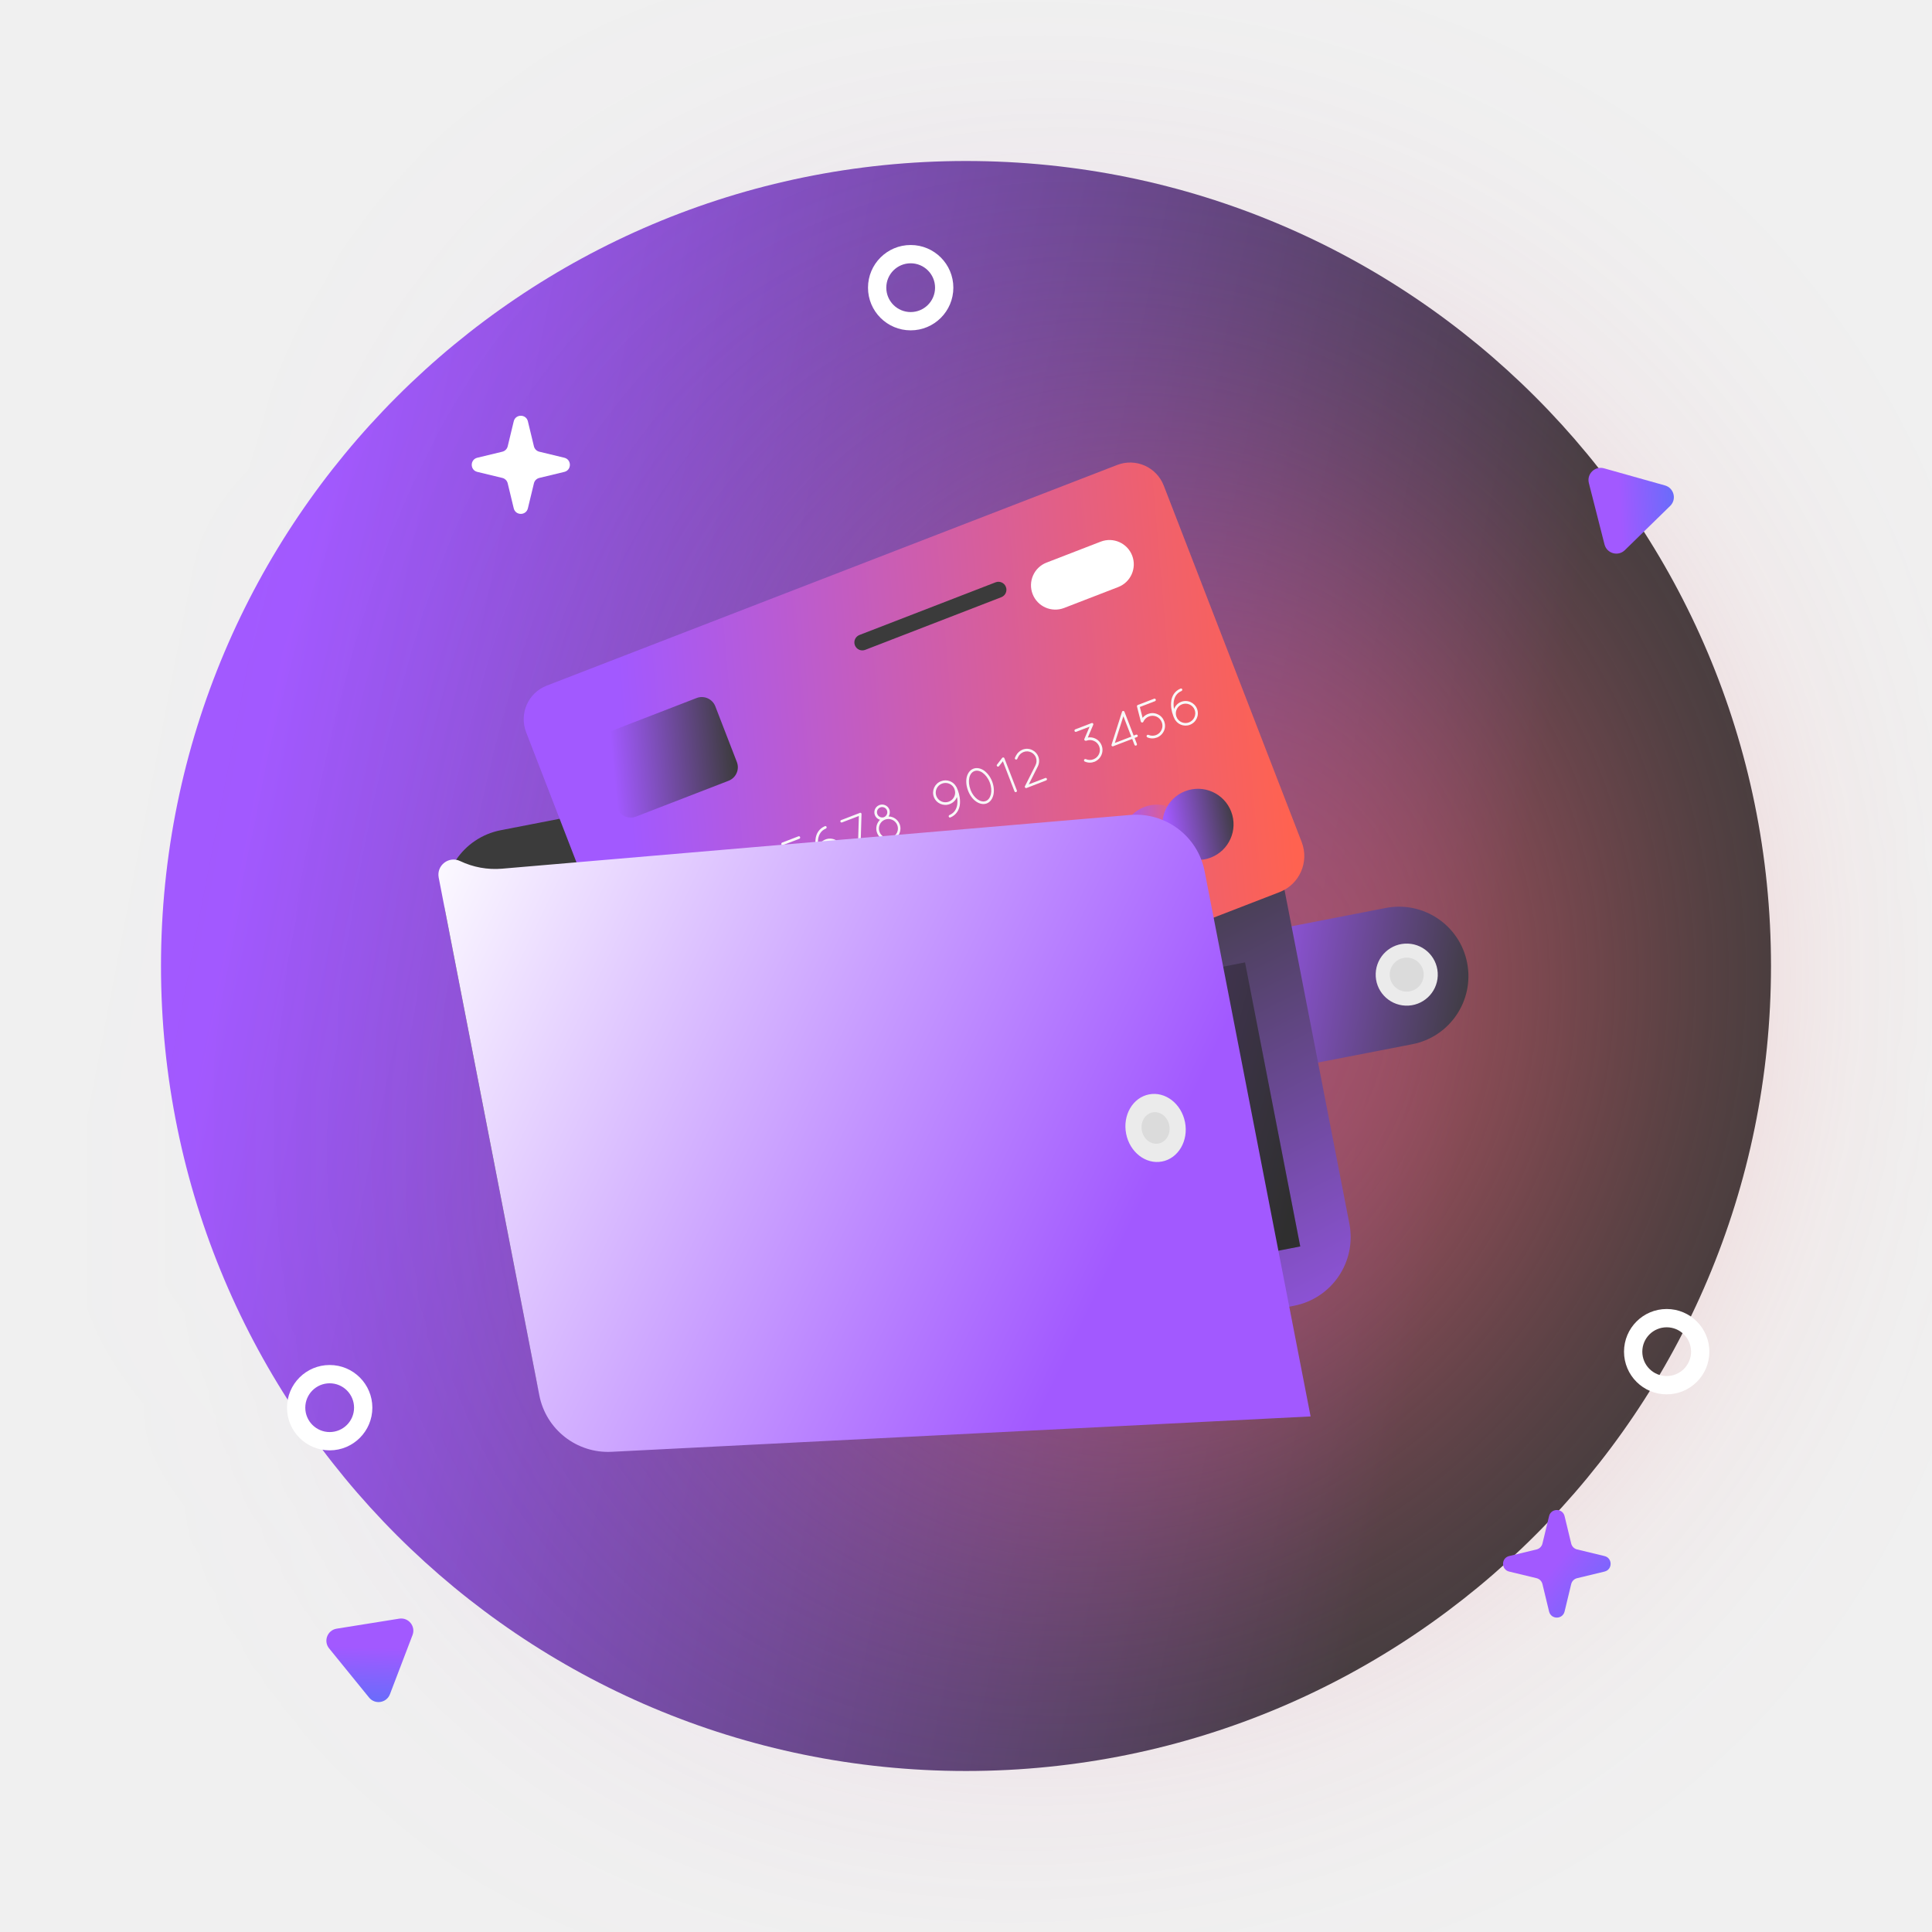
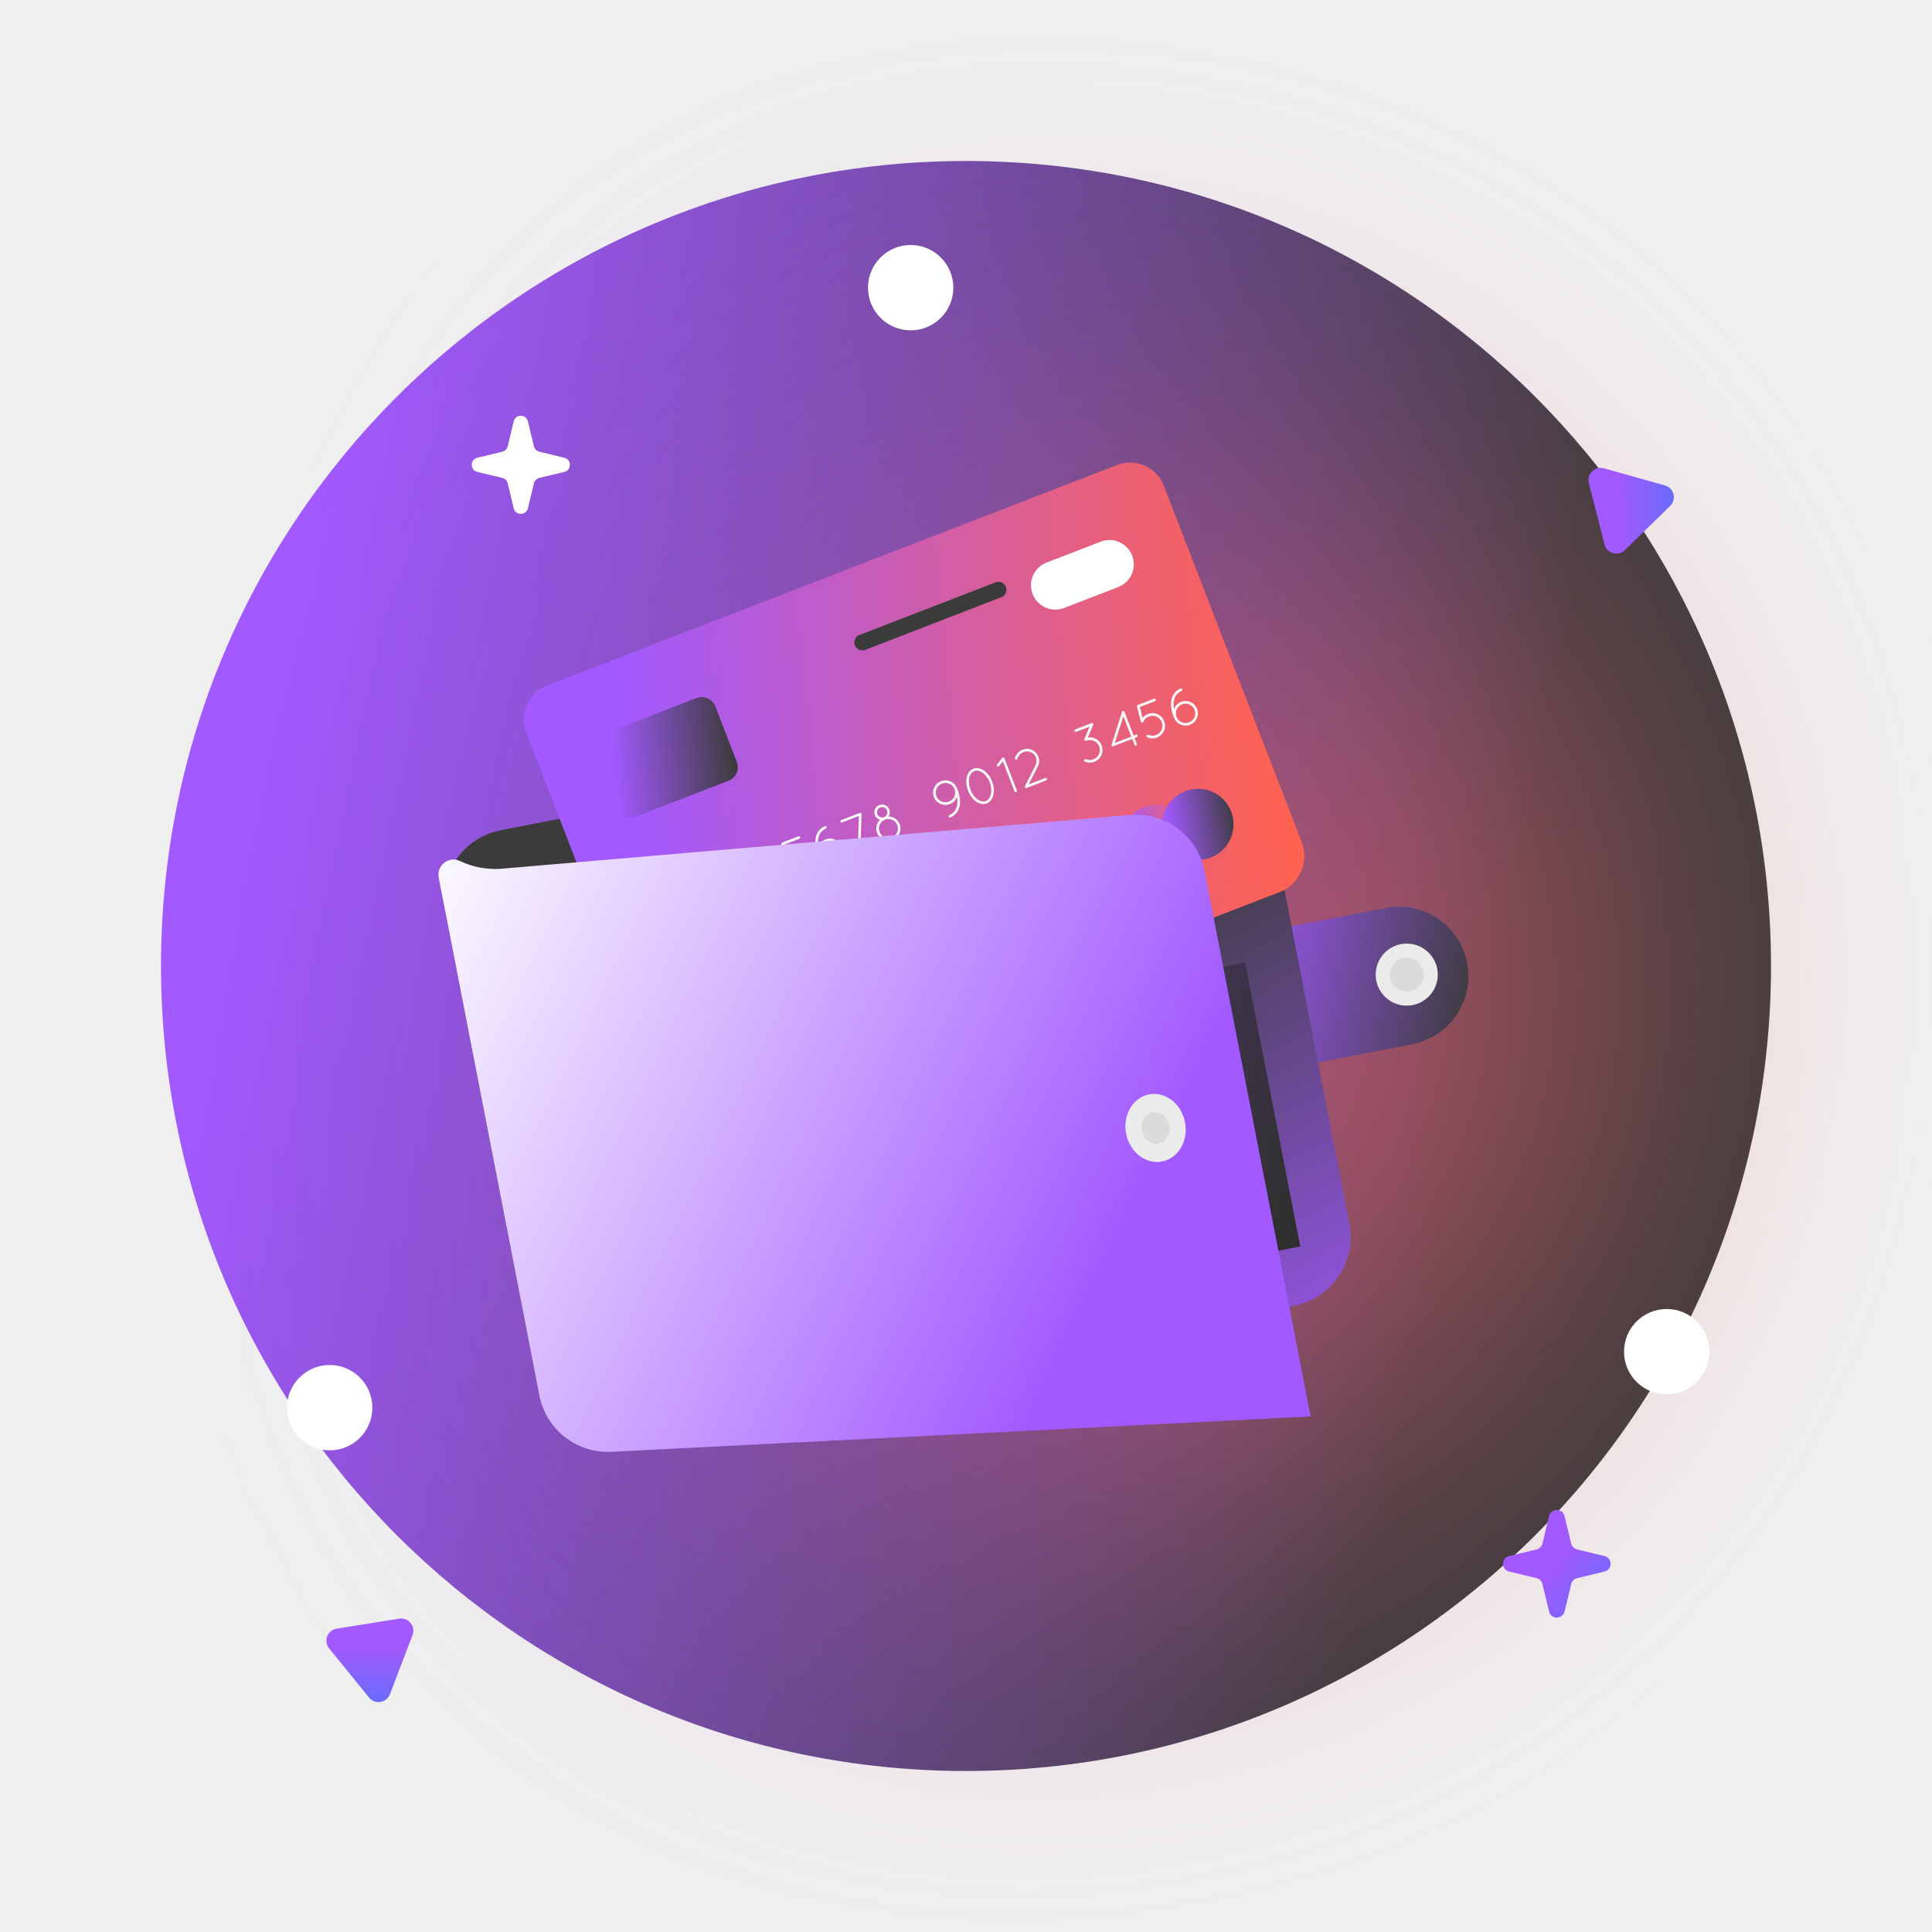
<svg xmlns="http://www.w3.org/2000/svg" width="250" height="250" viewBox="0 0 250 250" fill="none">
  <g clip-path="url(#clip0_19_3865)">
    <path d="M125 229.166C182.53 229.166 229.167 182.53 229.167 125C229.167 67.47 182.53 20.833 125 20.833C67.47 20.833 20.833 67.47 20.833 125C20.833 182.53 67.47 229.166 125 229.166Z" fill="url(#paint0_linear_19_3865)" />
    <g filter="url(#filter0_f_19_3865)">
      <path d="M125 201.087C167.022 201.087 201.087 167.022 201.087 125C201.087 82.978 167.022 48.913 125 48.913C82.978 48.913 48.913 82.978 48.913 125C48.913 167.022 82.978 201.087 125 201.087Z" fill="url(#paint1_linear_19_3865)" />
    </g>
-     <path fill-rule="evenodd" clip-rule="evenodd" d="M117.841 40.381C119.583 40.381 120.996 38.968 120.996 37.225C120.996 35.483 119.583 34.07 117.841 34.07C116.098 34.07 114.686 35.483 114.686 37.225C114.686 38.968 116.098 40.381 117.841 40.381ZM117.841 42.747C120.89 42.747 123.363 40.275 123.363 37.225C123.363 34.175 120.89 31.703 117.841 31.703C114.791 31.703 112.319 34.175 112.319 37.225C112.319 40.275 114.791 42.747 117.841 42.747Z" fill="white" />
-     <path fill-rule="evenodd" clip-rule="evenodd" d="M42.66 185.308C44.403 185.308 45.815 183.895 45.815 182.153C45.815 180.41 44.403 178.998 42.66 178.998C40.917 178.998 39.504 180.41 39.504 182.153C39.504 183.895 40.917 185.308 42.66 185.308ZM42.66 187.675C45.71 187.675 48.182 185.202 48.182 182.153C48.182 179.103 45.71 176.631 42.66 176.631C39.61 176.631 37.138 179.103 37.138 182.153C37.138 185.202 39.61 187.675 42.66 187.675Z" fill="white" />
-     <path fill-rule="evenodd" clip-rule="evenodd" d="M215.668 178.061C217.411 178.061 218.824 176.648 218.824 174.906C218.824 173.163 217.411 171.751 215.668 171.751C213.926 171.751 212.514 173.163 212.514 174.906C212.514 176.648 213.926 178.061 215.668 178.061ZM215.668 180.428C218.718 180.428 221.191 177.955 221.191 174.906C221.191 171.856 218.718 169.384 215.668 169.384C212.619 169.384 210.147 171.856 210.147 174.906C210.147 177.955 212.619 180.428 215.668 180.428Z" fill="white" />
+     <path fillRule="evenodd" clipRule="evenodd" d="M117.841 40.381C119.583 40.381 120.996 38.968 120.996 37.225C120.996 35.483 119.583 34.07 117.841 34.07C116.098 34.07 114.686 35.483 114.686 37.225C114.686 38.968 116.098 40.381 117.841 40.381ZM117.841 42.747C120.89 42.747 123.363 40.275 123.363 37.225C123.363 34.175 120.89 31.703 117.841 31.703C114.791 31.703 112.319 34.175 112.319 37.225C112.319 40.275 114.791 42.747 117.841 42.747Z" fill="white" />
+     <path fillRule="evenodd" clipRule="evenodd" d="M42.66 185.308C44.403 185.308 45.815 183.895 45.815 182.153C45.815 180.41 44.403 178.998 42.66 178.998C40.917 178.998 39.504 180.41 39.504 182.153C39.504 183.895 40.917 185.308 42.66 185.308ZM42.66 187.675C45.71 187.675 48.182 185.202 48.182 182.153C48.182 179.103 45.71 176.631 42.66 176.631C39.61 176.631 37.138 179.103 37.138 182.153C37.138 185.202 39.61 187.675 42.66 187.675Z" fill="white" />
+     <path fillRule="evenodd" clipRule="evenodd" d="M215.668 178.061C217.411 178.061 218.824 176.648 218.824 174.906C218.824 173.163 217.411 171.751 215.668 171.751C213.926 171.751 212.514 173.163 212.514 174.906C212.514 176.648 213.926 178.061 215.668 178.061ZM215.668 180.428C218.718 180.428 221.191 177.955 221.191 174.906C221.191 171.856 218.718 169.384 215.668 169.384C212.619 169.384 210.147 171.856 210.147 174.906C210.147 177.955 212.619 180.428 215.668 180.428Z" fill="white" />
    <path d="M66.477 54.519C66.709 53.557 68.077 53.557 68.309 54.519L69.09 57.755C69.173 58.099 69.442 58.367 69.785 58.45L73.021 59.231C73.983 59.463 73.983 60.831 73.021 61.063L69.785 61.844C69.442 61.927 69.173 62.195 69.09 62.539L68.309 65.775C68.077 66.736 66.709 66.736 66.477 65.775L65.696 62.539C65.613 62.195 65.345 61.927 65.001 61.844L61.765 61.063C60.804 60.831 60.804 59.463 61.765 59.231L65.001 58.45C65.345 58.367 65.613 58.099 65.696 57.755L66.477 54.519Z" fill="white" />
    <path d="M200.449 196.188C200.704 195.134 202.203 195.134 202.457 196.188L203.313 199.735C203.404 200.111 203.698 200.406 204.075 200.496L207.622 201.353C208.676 201.607 208.676 203.106 207.622 203.361L204.075 204.217C203.698 204.308 203.404 204.602 203.313 204.978L202.457 208.525C202.203 209.58 200.704 209.58 200.449 208.525L199.592 204.978C199.502 204.602 199.207 204.308 198.832 204.217L195.284 203.361C194.23 203.106 194.23 201.607 195.284 201.353L198.832 200.496C199.207 200.406 199.502 200.111 199.592 199.735L200.449 196.188Z" fill="url(#paint2_linear_19_3865)" />
    <path d="M51.658 209.454C52.858 209.262 53.815 210.44 53.382 211.575L50.457 219.233C50.024 220.368 48.525 220.608 47.759 219.665L42.589 213.303C41.822 212.361 42.364 210.943 43.563 210.75L51.658 209.454Z" fill="url(#paint3_linear_19_3865)" />
    <path d="M205.598 62.506C205.298 61.33 206.384 60.269 207.553 60.598L215.447 62.816C216.615 63.144 216.991 64.615 216.121 65.464L210.255 71.19C209.385 72.038 207.924 71.627 207.623 70.451L205.598 62.506Z" fill="url(#paint4_linear_19_3865)" />
    <path d="M179.318 117.492L162.205 120.819C157.335 121.765 154.156 126.479 155.102 131.348C156.049 136.217 160.763 139.396 165.631 138.45L182.746 135.123C187.614 134.177 190.794 129.463 189.847 124.594C188.901 119.726 184.187 116.545 179.318 117.492Z" fill="url(#paint5_linear_19_3865)" />
    <path d="M186.044 126.272C186.13 124.056 184.403 122.189 182.186 122.103C179.969 122.016 178.102 123.743 178.016 125.96C177.929 128.176 179.657 130.043 181.873 130.13C184.091 130.216 185.957 128.489 186.044 126.272Z" fill="#EBEBEB" />
    <path d="M182.447 128.274C183.639 128.042 184.417 126.888 184.186 125.697C183.954 124.505 182.8 123.727 181.608 123.958C180.417 124.189 179.638 125.343 179.87 126.535C180.101 127.727 181.255 128.506 182.447 128.274Z" fill="#DBDBDB" />
    <path d="M152.184 90.444L64.802 107.429C59.892 108.383 56.684 113.138 57.639 118.049L69.445 178.786C70.4 183.697 75.154 186.904 80.065 185.949L167.447 168.964C172.358 168.01 175.564 163.255 174.61 158.344L162.803 97.607C161.85 92.696 157.095 89.489 152.184 90.444Z" fill="url(#paint6_linear_19_3865)" />
    <path d="M150.587 62.825L168.437 108.962C169.436 111.541 168.151 114.442 165.577 115.439L92.404 143.748C89.829 144.746 86.929 143.461 85.93 140.883L68.08 94.745C67.154 92.345 68.344 89.647 70.745 88.721L144.561 60.166C146.962 59.239 149.658 60.43 150.585 62.831L150.587 62.825Z" fill="url(#paint7_linear_19_3865)" />
    <path d="M154.024 107.061C154.939 109.434 153.763 112.101 151.39 113.016C149.019 113.932 146.351 112.754 145.436 110.382C144.52 108.011 145.697 105.343 148.07 104.427C150.441 103.512 153.11 104.69 154.024 107.061Z" fill="url(#paint8_linear_19_3865)" />
    <path d="M159.311 105.013C160.227 107.385 159.049 110.053 156.678 110.969C154.305 111.884 151.638 110.706 150.722 108.335C149.807 105.962 150.985 103.295 153.356 102.38C155.728 101.464 158.396 102.642 159.311 105.013Z" fill="url(#paint9_linear_19_3865)" />
    <path d="M90.134 90.326L78.146 94.964C77.179 95.338 76.699 96.425 77.073 97.391L79.86 104.596C80.234 105.563 81.321 106.043 82.287 105.669L94.275 101.031C95.243 100.658 95.723 99.571 95.349 98.604L92.562 91.4C92.188 90.433 91.1 89.952 90.134 90.326Z" fill="url(#paint10_linear_19_3865)" />
    <path d="M144.7 75.963L137.69 78.673C136.068 79.296 134.247 78.492 133.62 76.871C132.997 75.248 133.801 73.427 135.422 72.8L142.431 70.09C144.053 69.463 145.875 70.271 146.502 71.892C147.125 73.515 146.321 75.336 144.7 75.963Z" fill="white" />
    <path d="M83.742 116.318L83.252 116.937C83.252 116.937 83.211 116.981 83.182 116.992C83.124 117.015 83.061 117 83.02 116.969C82.942 116.903 82.932 116.801 82.997 116.733L83.661 115.871C83.717 115.806 83.831 115.791 83.896 115.847C83.931 115.877 83.95 115.913 83.962 115.956L85.559 120.081C85.591 120.164 85.556 120.259 85.464 120.295C85.381 120.327 85.283 120.283 85.251 120.2L83.75 116.315L83.742 116.318Z" fill="#F8F8F8" />
    <path d="M86.609 119.536L87.972 116.829C88.133 116.499 88.148 116.14 88.025 115.818C87.919 115.543 87.709 115.308 87.424 115.163C87.103 115 86.736 114.992 86.425 115.116C86.141 115.226 85.903 115.427 85.754 115.714L85.614 115.998C85.576 116.084 85.47 116.12 85.396 116.076C85.309 116.037 85.273 115.932 85.317 115.858L85.455 115.57C85.642 115.211 85.952 114.944 86.306 114.808C86.698 114.657 87.152 114.655 87.571 114.873C87.942 115.056 88.202 115.358 88.335 115.704C88.487 116.101 88.482 116.562 88.275 116.981L87.107 119.301L89.234 118.484C89.316 118.448 89.413 118.488 89.448 118.579C89.48 118.662 89.436 118.761 89.353 118.793L86.849 119.763L86.824 119.773C86.778 119.791 86.728 119.796 86.69 119.772C86.604 119.723 86.567 119.627 86.606 119.541L86.609 119.536Z" fill="#F8F8F8" />
    <path d="M91.593 113.084L90.894 114.726C91.199 114.676 91.522 114.705 91.822 114.839C92.232 115.021 92.532 115.356 92.683 115.748C92.833 116.14 92.838 116.588 92.651 117C92.469 117.41 92.136 117.714 91.745 117.869C91.362 118.016 90.914 118.02 90.502 117.834C90.417 117.799 90.375 117.702 90.416 117.609C90.449 117.519 90.549 117.481 90.641 117.522C90.967 117.661 91.316 117.661 91.625 117.542C91.934 117.423 92.197 117.188 92.346 116.864C92.492 116.534 92.486 116.183 92.368 115.874C92.249 115.565 92.014 115.301 91.688 115.163C91.363 115.015 91.012 115.021 90.703 115.139C90.653 115.159 90.597 115.151 90.549 115.126L90.541 115.13C90.45 115.093 90.41 114.989 90.453 114.9L91.125 113.321L89.402 113.982C89.312 114.022 89.214 113.979 89.18 113.891C89.145 113.799 89.189 113.701 89.276 113.667L91.379 112.86C91.468 112.821 91.567 112.865 91.6 112.952C91.61 112.977 91.611 113.006 91.607 113.031C91.607 113.055 91.6 113.077 91.592 113.094L91.593 113.084Z" fill="#F8F8F8" />
    <path d="M96.635 114.911L94.203 115.853L94.182 115.862C94.148 115.874 94.108 115.881 94.073 115.865C93.983 115.843 93.935 115.741 93.969 115.656L95.318 111.415L95.322 111.403C95.354 111.31 95.438 111.268 95.532 111.299C95.564 111.311 95.589 111.335 95.611 111.355C95.615 111.368 95.627 111.372 95.629 111.377L95.637 111.398L96.828 114.478L97.129 114.362C97.22 114.327 97.319 114.371 97.35 114.454C97.382 114.537 97.339 114.635 97.251 114.669L96.951 114.785L97.247 115.556C97.279 115.64 97.236 115.737 97.148 115.771C97.064 115.804 96.966 115.759 96.934 115.676L96.638 114.904L96.635 114.911ZM96.517 114.602L95.498 111.973L94.393 115.427L96.52 114.61L96.517 114.602Z" fill="#F8F8F8" />
    <path d="M102.449 113.214C102.359 113.177 102.319 113.073 102.363 112.988C102.402 112.902 102.505 112.858 102.592 112.9C102.919 113.039 103.268 113.039 103.576 112.92C103.885 112.802 104.14 112.57 104.287 112.241C104.434 111.911 104.429 111.563 104.311 111.255C104.191 110.942 103.956 110.679 103.632 110.534C103.311 110.395 102.957 110.397 102.649 110.515C102.335 110.635 102.076 110.869 101.929 111.198C101.89 111.284 101.786 111.324 101.704 111.284C101.678 111.28 101.658 111.264 101.648 111.248L101.644 111.24C101.644 111.24 101.631 111.231 101.628 111.223C101.615 111.213 101.607 111.192 101.601 111.176C101.597 111.168 101.596 111.153 101.592 111.14L101.108 109.245C101.089 109.195 101.098 109.143 101.126 109.104C101.141 109.069 101.174 109.043 101.216 109.026L103.31 108.223C103.399 108.183 103.497 108.227 103.532 108.314C103.568 108.41 103.523 108.505 103.436 108.538L101.475 109.291L101.832 110.695C102.008 110.468 102.244 110.297 102.515 110.193C102.908 110.043 103.344 110.033 103.761 110.222C104.179 110.401 104.468 110.73 104.622 111.131C104.769 111.515 104.785 111.968 104.594 112.381C104.41 112.786 104.073 113.093 103.686 113.242C103.294 113.392 102.845 113.397 102.436 113.215L102.449 113.214Z" fill="#F8F8F8" />
    <path d="M105.542 108.491C105.641 107.826 106.003 107.223 106.738 106.907C106.819 106.867 106.917 106.91 106.957 106.991C106.992 107.082 106.948 107.18 106.867 107.216C106.246 107.484 105.975 107.961 105.87 108.537C105.817 108.859 105.839 109.215 105.899 109.56C106.052 109.147 106.371 108.794 106.814 108.625C107.644 108.306 108.562 108.715 108.876 109.533C109.191 110.354 108.786 111.27 107.962 111.591C107.158 111.9 106.259 111.518 105.924 110.733C105.875 110.641 105.838 110.545 105.798 110.441C105.573 109.843 105.443 109.141 105.546 108.489L105.542 108.491ZM106.227 110.587C106.24 110.62 106.258 110.642 106.272 110.666C106.28 110.686 106.284 110.699 106.281 110.715C106.58 111.256 107.245 111.507 107.834 111.282C108.489 111.031 108.811 110.299 108.564 109.657C108.318 109.014 107.586 108.692 106.931 108.944C106.289 109.19 105.966 109.921 106.214 110.564L106.223 110.589L106.227 110.587Z" fill="#F8F8F8" />
    <path d="M111 110.169L111.136 105.585L108.962 106.419C108.88 106.454 108.784 106.415 108.752 106.332C108.72 106.249 108.764 106.15 108.847 106.118L111.225 105.205C111.253 105.18 111.283 105.169 111.321 105.169C111.366 105.175 111.414 105.2 111.441 105.232C111.457 105.25 111.467 105.261 111.473 105.278C111.486 105.311 111.486 105.339 111.479 105.371L111.339 110.177C111.336 110.245 111.292 110.306 111.234 110.327C111.208 110.337 111.196 110.342 111.166 110.339C111.074 110.337 111 110.255 110.996 110.17L111 110.169Z" fill="#F8F8F8" />
    <path d="M113.782 104.174C114.295 103.977 114.88 104.231 115.078 104.744C115.197 105.057 115.148 105.387 114.986 105.65C115.602 105.662 116.179 106.043 116.412 106.649C116.723 107.457 116.326 108.357 115.518 108.671C114.713 108.981 113.81 108.585 113.496 107.778C113.263 107.173 113.433 106.505 113.873 106.082C113.582 105.997 113.328 105.784 113.208 105.471C113.011 104.958 113.258 104.38 113.78 104.179L113.782 104.174ZM115.402 108.357C116.044 108.111 116.351 107.399 116.108 106.765C115.866 106.136 115.159 105.813 114.515 106.061C113.881 106.303 113.569 107.022 113.811 107.652C114.055 108.29 114.768 108.601 115.402 108.357ZM114.389 105.741C114.731 105.6 114.906 105.207 114.774 104.861C114.64 104.515 114.251 104.348 113.905 104.481C113.559 104.614 113.39 104.999 113.524 105.345C113.657 105.691 114.044 105.868 114.392 105.739L114.389 105.741Z" fill="#F8F8F8" />
    <path d="M121.766 101.087C122.538 100.79 123.381 101.118 123.748 101.824C123.761 101.834 123.764 101.842 123.774 101.853C123.828 101.971 123.882 102.098 123.933 102.231C124.162 102.828 124.292 103.539 124.197 104.189C124.092 104.841 123.727 105.46 123 105.772L122.992 105.776C122.9 105.811 122.805 105.776 122.773 105.692C122.738 105.6 122.774 105.51 122.863 105.466C123.474 105.198 123.764 104.719 123.86 104.145C123.909 103.816 123.899 103.465 123.831 103.123C123.678 103.536 123.353 103.875 122.903 104.048C122.085 104.362 121.168 103.968 120.845 103.139C120.532 102.322 120.94 101.404 121.758 101.09L121.766 101.087ZM123.512 102.106C123.265 101.464 122.541 101.148 121.886 101.4C121.244 101.646 120.92 102.374 121.165 103.012C121.417 103.667 122.143 103.976 122.785 103.73C123.44 103.479 123.764 102.761 123.507 102.107L123.512 102.106Z" fill="#F8F8F8" />
    <path d="M125.268 102.316C125.036 101.712 124.975 101.103 125.089 100.576C125.21 100.071 125.496 99.645 125.951 99.47C126.406 99.295 126.908 99.419 127.335 99.709C127.766 100.023 128.145 100.509 128.381 101.112C128.613 101.717 128.662 102.33 128.549 102.847C128.429 103.357 128.144 103.787 127.689 103.962C127.235 104.136 126.733 104.013 126.303 103.714C125.87 103.411 125.499 102.918 125.266 102.313L125.268 102.316ZM125.581 102.197C125.793 102.747 126.133 103.186 126.5 103.442C126.864 103.695 127.248 103.773 127.57 103.649C127.89 103.525 128.114 103.21 128.221 102.777C128.317 102.343 128.281 101.787 128.07 101.237C127.859 100.686 127.509 100.25 127.147 99.992C126.774 99.729 126.399 99.662 126.077 99.785C125.755 99.909 125.519 100.215 125.426 100.658C125.33 101.092 125.374 101.644 125.587 102.199L125.581 102.197Z" fill="#F8F8F8" />
    <path d="M129.764 98.517L129.274 99.137C129.274 99.137 129.234 99.18 129.205 99.192C129.146 99.215 129.083 99.2 129.042 99.168C128.964 99.102 128.954 99.001 129.019 98.933L129.683 98.07C129.74 98.005 129.853 97.99 129.918 98.047C129.954 98.076 129.972 98.112 129.984 98.156L131.581 102.28C131.613 102.364 131.578 102.458 131.486 102.494C131.403 102.526 131.305 102.482 131.273 102.398L129.773 98.514L129.764 98.517Z" fill="#F8F8F8" />
    <path d="M132.629 101.731L133.993 99.025C134.154 98.695 134.168 98.335 134.045 98.014C133.939 97.739 133.73 97.503 133.445 97.359C133.123 97.195 132.756 97.188 132.446 97.312C132.162 97.421 131.925 97.627 131.774 97.909L131.635 98.193C131.596 98.28 131.49 98.315 131.417 98.272C131.33 98.234 131.293 98.127 131.337 98.053L131.475 97.766C131.663 97.406 131.972 97.139 132.325 96.999C132.717 96.849 133.171 96.847 133.59 97.064C133.961 97.247 134.221 97.55 134.354 97.896C134.506 98.291 134.501 98.753 134.293 99.173L133.126 101.493L135.254 100.676C135.335 100.639 135.434 100.683 135.467 100.771C135.499 100.854 135.456 100.952 135.372 100.984L132.869 101.955L132.843 101.964C132.797 101.982 132.746 101.987 132.709 101.964C132.623 101.915 132.586 101.819 132.625 101.733L132.629 101.731Z" fill="#F8F8F8" />
    <path d="M141.461 93.793L140.761 95.436C141.067 95.385 141.389 95.414 141.689 95.548C142.1 95.73 142.4 96.064 142.551 96.457C142.701 96.849 142.706 97.297 142.519 97.709C142.336 98.119 142.004 98.423 141.617 98.576C141.234 98.724 140.781 98.73 140.37 98.544C140.284 98.509 140.242 98.41 140.284 98.318C140.318 98.233 140.416 98.19 140.508 98.231C140.834 98.37 141.184 98.37 141.493 98.251C141.801 98.132 142.065 97.897 142.213 97.573C142.36 97.244 142.353 96.891 142.236 96.583C142.117 96.275 141.881 96.01 141.555 95.873C141.231 95.724 140.879 95.73 140.57 95.849C140.52 95.868 140.465 95.861 140.417 95.835L140.409 95.839C140.318 95.802 140.277 95.698 140.321 95.609L140.992 94.031L139.269 94.692C139.179 94.731 139.082 94.688 139.047 94.6C139.013 94.508 139.056 94.41 139.143 94.376L141.245 93.569C141.336 93.53 141.434 93.574 141.467 93.661C141.477 93.687 141.478 93.715 141.474 93.74C141.474 93.765 141.467 93.785 141.46 93.803L141.461 93.793Z" fill="#F8F8F8" />
    <path d="M146.503 95.62L144.067 96.555L144.06 96.563L144.048 96.567C144.014 96.58 143.976 96.591 143.939 96.571C143.849 96.548 143.801 96.447 143.835 96.362L145.184 92.121L145.188 92.109C145.22 92.016 145.304 91.974 145.398 92.006C145.43 92.016 145.455 92.041 145.476 92.061C145.481 92.074 145.489 92.08 145.495 92.083L145.503 92.103L146.694 95.183L146.995 95.068C147.086 95.033 147.185 95.076 147.216 95.16C147.248 95.243 147.205 95.342 147.117 95.375L146.817 95.49L147.113 96.262C147.145 96.345 147.101 96.443 147.014 96.477C146.93 96.509 146.832 96.466 146.8 96.382L146.504 95.61L146.503 95.62ZM146.384 95.312L145.366 92.682L144.26 96.136L146.388 95.32L146.384 95.312Z" fill="#F8F8F8" />
    <path d="M148.47 95.409C148.379 95.372 148.34 95.268 148.384 95.184C148.422 95.098 148.527 95.057 148.613 95.096C148.939 95.234 149.288 95.234 149.597 95.116C149.906 94.997 150.161 94.766 150.308 94.436C150.455 94.107 150.45 93.759 150.331 93.45C150.211 93.138 149.976 92.874 149.653 92.73C149.33 92.586 148.977 92.592 148.669 92.71C148.356 92.831 148.097 93.064 147.95 93.393C147.911 93.48 147.809 93.524 147.725 93.479C147.699 93.475 147.678 93.459 147.668 93.444L147.665 93.436C147.665 93.436 147.652 93.427 147.649 93.418C147.635 93.409 147.628 93.388 147.621 93.371C147.618 93.362 147.617 93.349 147.612 93.336L147.129 91.44C147.11 91.39 147.119 91.339 147.147 91.299C147.162 91.265 147.195 91.237 147.236 91.222L149.33 90.418C149.42 90.379 149.518 90.422 149.552 90.51C149.589 90.606 149.543 90.699 149.456 90.733L147.495 91.486L147.852 92.89C148.031 92.669 148.264 92.492 148.536 92.389C148.927 92.237 149.364 92.228 149.782 92.418C150.2 92.597 150.489 92.926 150.643 93.326C150.79 93.71 150.806 94.163 150.615 94.576C150.431 94.982 150.094 95.288 149.706 95.438C149.314 95.588 148.866 95.593 148.456 95.41L148.47 95.409Z" fill="#F8F8F8" />
    <path d="M151.562 90.686C151.662 90.021 152.022 89.414 152.759 89.102C152.84 89.062 152.937 89.106 152.977 89.186C153.013 89.278 152.969 89.376 152.888 89.412C152.269 89.683 151.995 90.156 151.891 90.733C151.838 91.054 151.86 91.409 151.92 91.755C152.073 91.342 152.392 90.99 152.834 90.82C153.665 90.501 154.582 90.91 154.897 91.727C155.212 92.55 154.807 93.465 153.983 93.787C153.178 94.096 152.28 93.714 151.945 92.927C151.895 92.837 151.859 92.741 151.819 92.637C151.593 92.038 151.463 91.337 151.567 90.685L151.562 90.686ZM152.248 92.782C152.261 92.816 152.279 92.838 152.293 92.861C152.301 92.882 152.305 92.895 152.302 92.91C152.601 93.451 153.266 93.703 153.854 93.477C154.509 93.225 154.832 92.494 154.585 91.852C154.339 91.209 153.607 90.888 152.952 91.138C152.31 91.386 151.987 92.117 152.234 92.759L152.244 92.784L152.248 92.782Z" fill="#F8F8F8" />
    <path d="M128.036 112.685L88.854 127.843L89.599 129.768L128.781 114.609L128.036 112.685Z" fill="url(#paint11_linear_19_3865)" />
    <path d="M118.249 121.391L90.509 132.123L91.254 134.048L118.994 123.316L118.249 121.391Z" fill="url(#paint12_linear_19_3865)" />
    <path d="M128.828 75.352L111.214 82.166C110.682 82.372 110.418 82.97 110.623 83.501C110.829 84.033 111.427 84.297 111.958 84.091L129.572 77.277C130.104 77.072 130.368 76.474 130.162 75.942C129.957 75.411 129.359 75.146 128.828 75.352Z" fill="#3B3B3B" />
    <path d="M161.106 124.534L69.301 142.38L76.445 179.134L168.251 161.289L161.106 124.534Z" fill="url(#paint13_linear_19_3865)" />
    <path opacity="0.2" d="M161.106 124.534L69.301 142.38L76.445 179.134L168.251 161.289L161.106 124.534Z" fill="black" />
    <path d="M169.586 183.286L79.136 187.863C74.633 188.091 70.647 184.972 69.787 180.545L56.767 113.561C56.459 111.981 58.084 110.725 59.536 111.419C61.222 112.225 63.096 112.566 64.963 112.408L146.217 105.458C150.83 105.063 154.997 108.21 155.88 112.754L169.59 183.281C169.59 183.282 169.588 183.285 169.586 183.286Z" fill="url(#paint14_linear_19_3865)" />
    <path d="M150.374 150.298C152.479 149.889 153.808 147.613 153.342 145.216C152.876 142.818 150.792 141.206 148.687 141.614C146.582 142.023 145.253 144.299 145.719 146.697C146.186 149.095 148.27 150.707 150.374 150.298Z" fill="#EBEBEB" />
    <path d="M151.303 145.613C151.519 146.727 150.901 147.785 149.923 147.974C148.945 148.164 147.976 147.415 147.759 146.301C147.543 145.188 148.16 144.13 149.139 143.94C150.117 143.749 151.086 144.499 151.303 145.613Z" fill="#DBDBDB" />
  </g>
  <defs>
    <filter id="filter0_f_19_3865" x="-5.087" y="-5.087" width="260.174" height="260.174" filterUnits="userSpaceOnUse" color-interpolation-filters="sRGB">
      <feFlood flood-opacity="0" result="BackgroundImageFix" />
      <feBlend mode="normal" in="SourceGraphic" in2="BackgroundImageFix" result="shape" />
      <feGaussianBlur stdDeviation="27" result="effect1_foregroundBlur_19_3865" />
    </filter>
    <linearGradient id="paint0_linear_19_3865" x1="49.894" y1="20.833" x2="208.898" y2="53.932" gradientUnits="userSpaceOnUse">
      <stop stop-color="#A259FF" />
      <stop offset="1" stop-color="#3B3B3B" />
    </linearGradient>
    <linearGradient id="paint1_linear_19_3865" x1="73.551" y1="48.913" x2="220.705" y2="77.293" gradientUnits="userSpaceOnUse">
      <stop stop-color="#A259FF" stop-opacity="0" />
      <stop offset="1" stop-color="#FF6250" />
    </linearGradient>
    <linearGradient id="paint2_linear_19_3865" x1="204.428" y1="198.491" x2="217.771" y2="208.97" gradientUnits="userSpaceOnUse">
      <stop stop-color="#A259FF" />
      <stop offset="1" stop-color="#377DF7" />
    </linearGradient>
    <linearGradient id="paint3_linear_19_3865" x1="52.895" y1="213.338" x2="52.45" y2="226.614" gradientUnits="userSpaceOnUse">
      <stop stop-color="#A259FF" />
      <stop offset="1" stop-color="#377DF7" />
    </linearGradient>
    <linearGradient id="paint4_linear_19_3865" x1="209.354" y1="60.922" x2="222.615" y2="60.162" gradientUnits="userSpaceOnUse">
      <stop stop-color="#A259FF" />
      <stop offset="1" stop-color="#377DF7" />
    </linearGradient>
    <linearGradient id="paint5_linear_19_3865" x1="159.014" y1="121.438" x2="191.714" y2="127.092" gradientUnits="userSpaceOnUse">
      <stop stop-color="#A259FF" />
      <stop offset="1" stop-color="#3B3B3B" />
    </linearGradient>
    <linearGradient id="paint6_linear_19_3865" x1="137.498" y1="203.71" x2="102.173" y2="134.339" gradientUnits="userSpaceOnUse">
      <stop stop-color="#A259FF" />
      <stop offset="1" stop-color="#3B3B3B" />
    </linearGradient>
    <linearGradient id="paint7_linear_19_3865" x1="79.725" y1="85.054" x2="164.798" y2="77.706" gradientUnits="userSpaceOnUse">
      <stop stop-color="#A259FF" />
      <stop offset="1" stop-color="#FF6250" />
    </linearGradient>
    <linearGradient id="paint8_linear_19_3865" x1="145.173" y1="105.54" x2="154.102" y2="103.952" gradientUnits="userSpaceOnUse">
      <stop stop-color="#A259FF" />
      <stop offset="1" stop-color="#FF6250" />
    </linearGradient>
    <linearGradient id="paint9_linear_19_3865" x1="150.46" y1="103.491" x2="159.389" y2="101.904" gradientUnits="userSpaceOnUse">
      <stop stop-color="#A259FF" />
      <stop offset="1" stop-color="#3B3B3B" />
    </linearGradient>
    <linearGradient id="paint10_linear_19_3865" x1="78.903" y1="94.671" x2="94.872" y2="93.117" gradientUnits="userSpaceOnUse">
      <stop stop-color="#A259FF" />
      <stop offset="1" stop-color="#3B3B3B" />
    </linearGradient>
    <linearGradient id="paint11_linear_19_3865" x1="95.197" y1="125.388" x2="101.23" y2="133.864" gradientUnits="userSpaceOnUse">
      <stop stop-color="#A259FF" />
      <stop offset="1" stop-color="#FF6250" />
    </linearGradient>
    <linearGradient id="paint12_linear_19_3865" x1="95" y1="130.385" x2="101.62" y2="138.016" gradientUnits="userSpaceOnUse">
      <stop stop-color="#A259FF" />
      <stop offset="1" stop-color="#FF6250" />
    </linearGradient>
    <linearGradient id="paint13_linear_19_3865" x1="84.165" y1="139.491" x2="165.898" y2="160.965" gradientUnits="userSpaceOnUse">
      <stop stop-color="#A259FF" />
      <stop offset="1" stop-color="#3B3B3B" />
    </linearGradient>
    <linearGradient id="paint14_linear_19_3865" x1="145.195" y1="160.975" x2="3.606" y2="93.022" gradientUnits="userSpaceOnUse">
      <stop stop-color="#A259FF" />
      <stop offset="0.667" stop-color="white" />
    </linearGradient>
    <clipPath id="clip0_19_3865">
      <rect width="250" height="250" fill="white" />
    </clipPath>
  </defs>
</svg>
